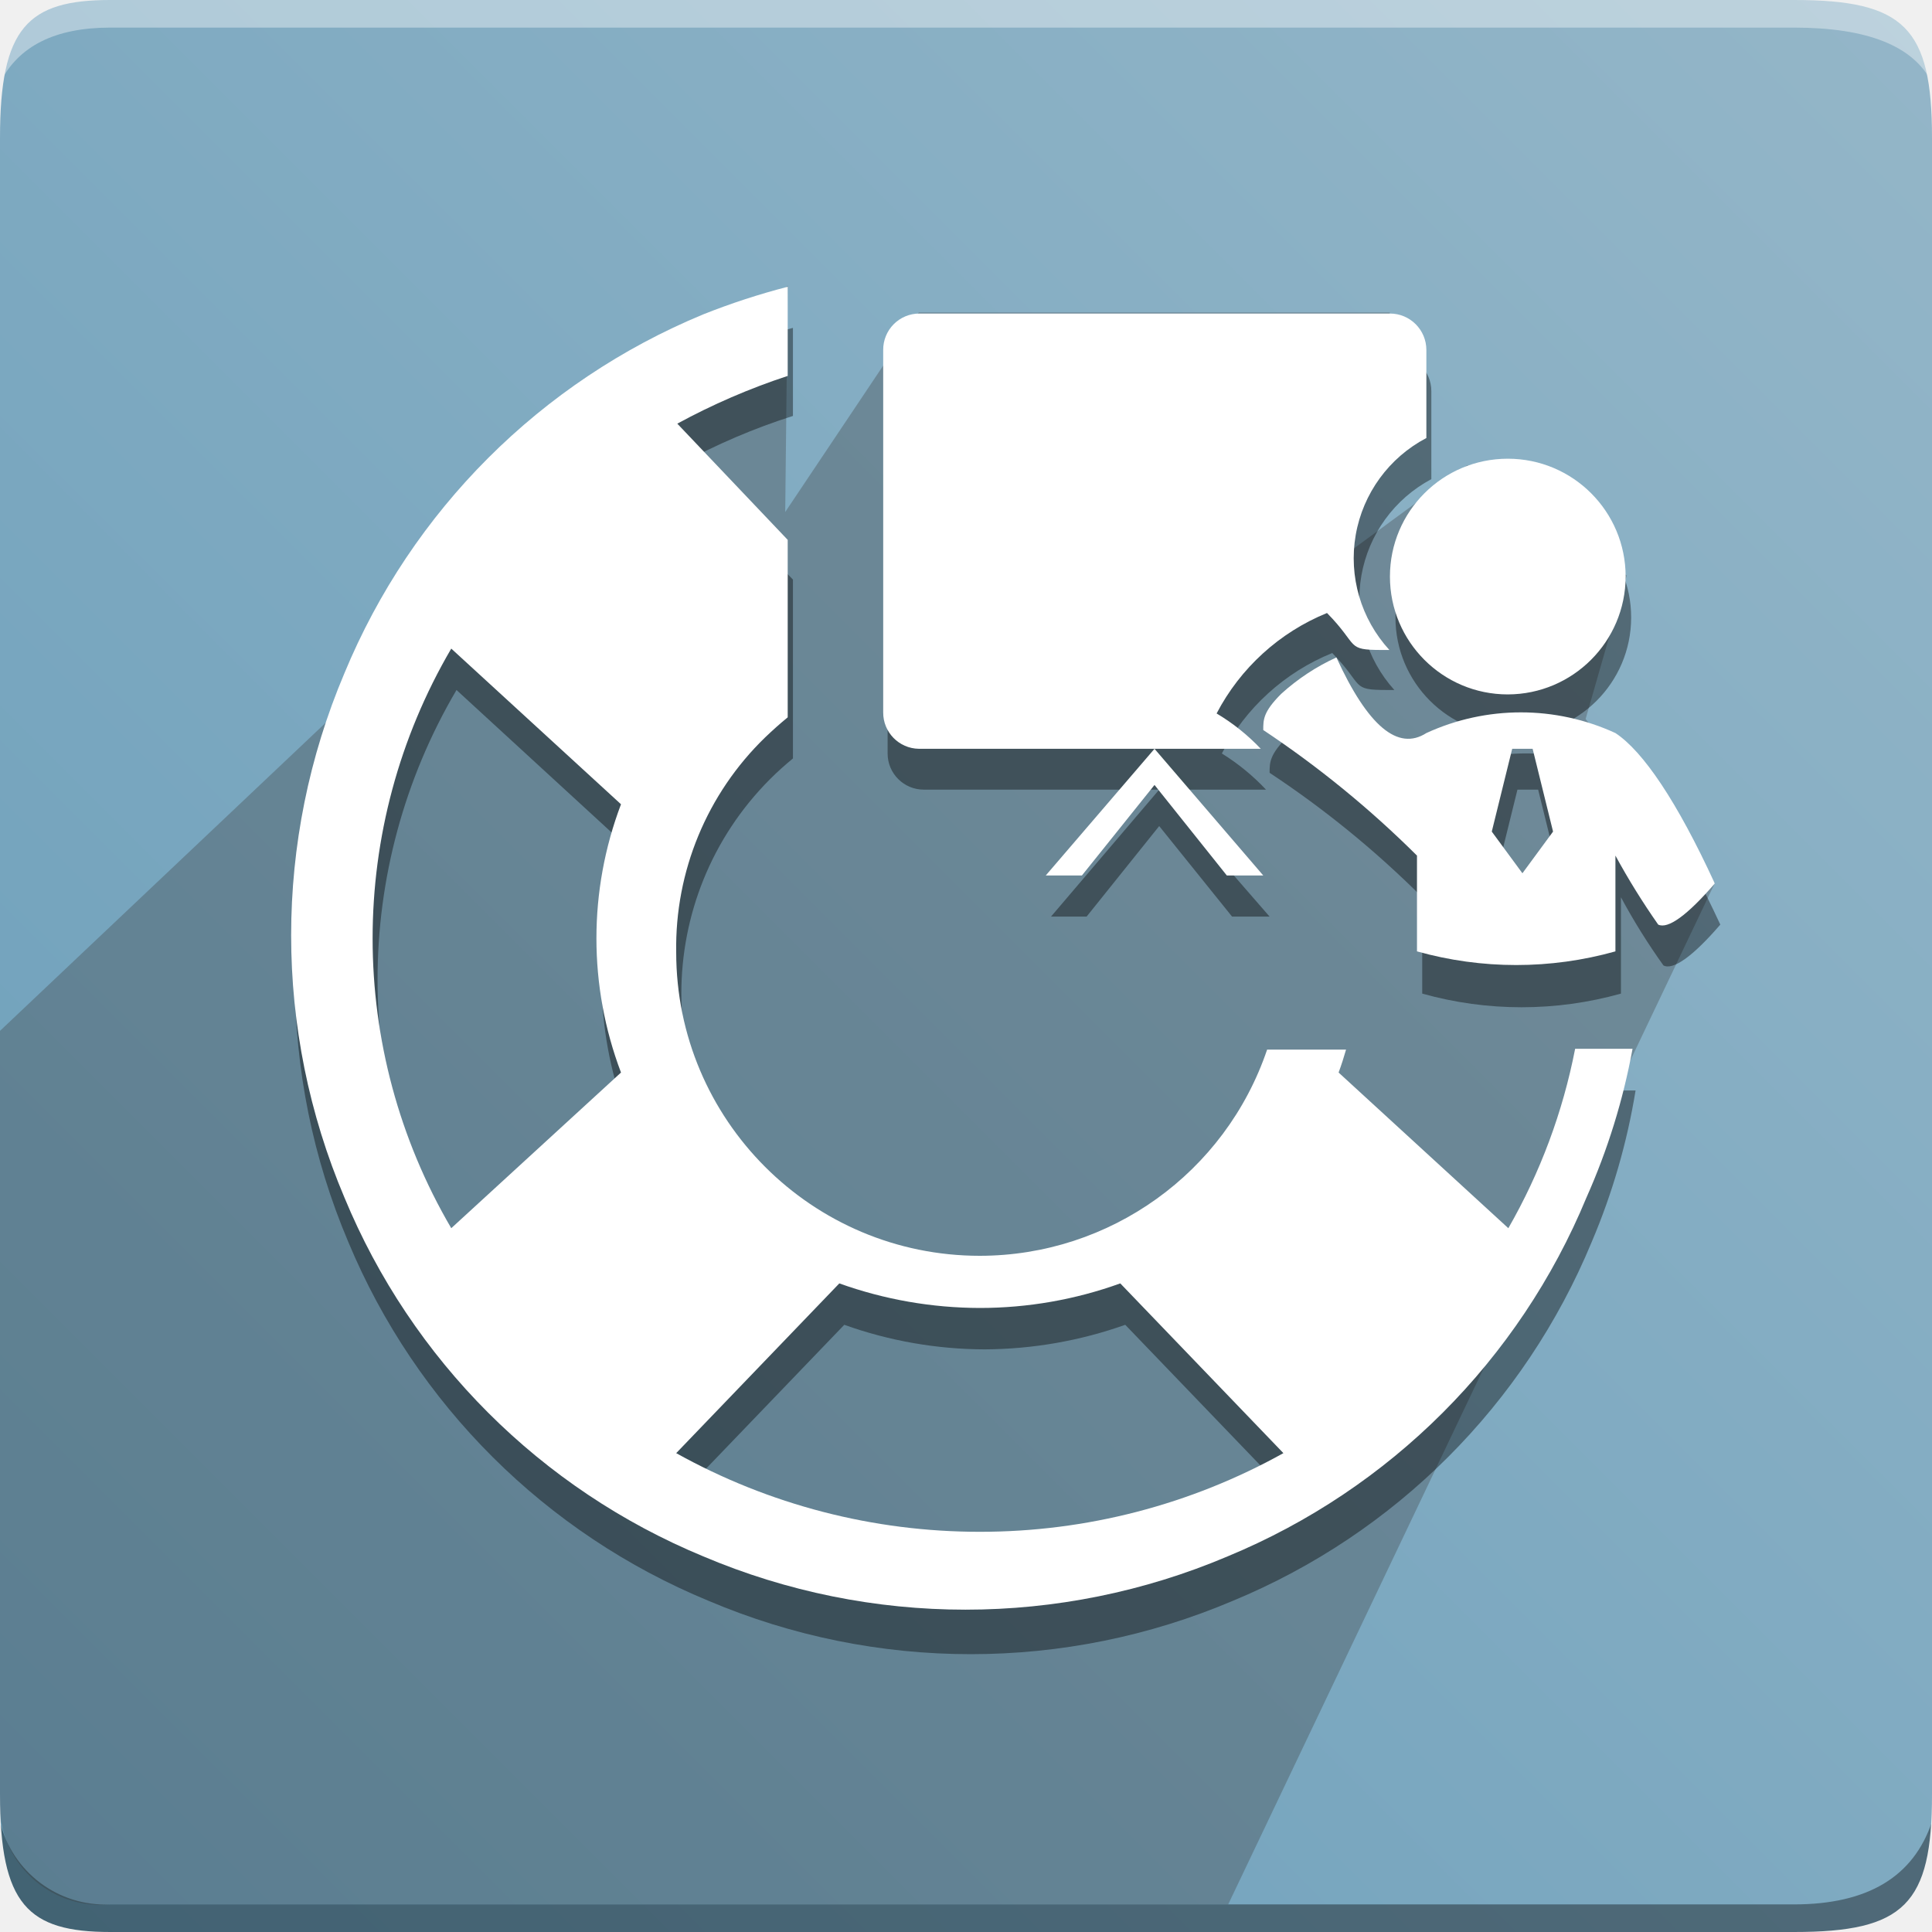
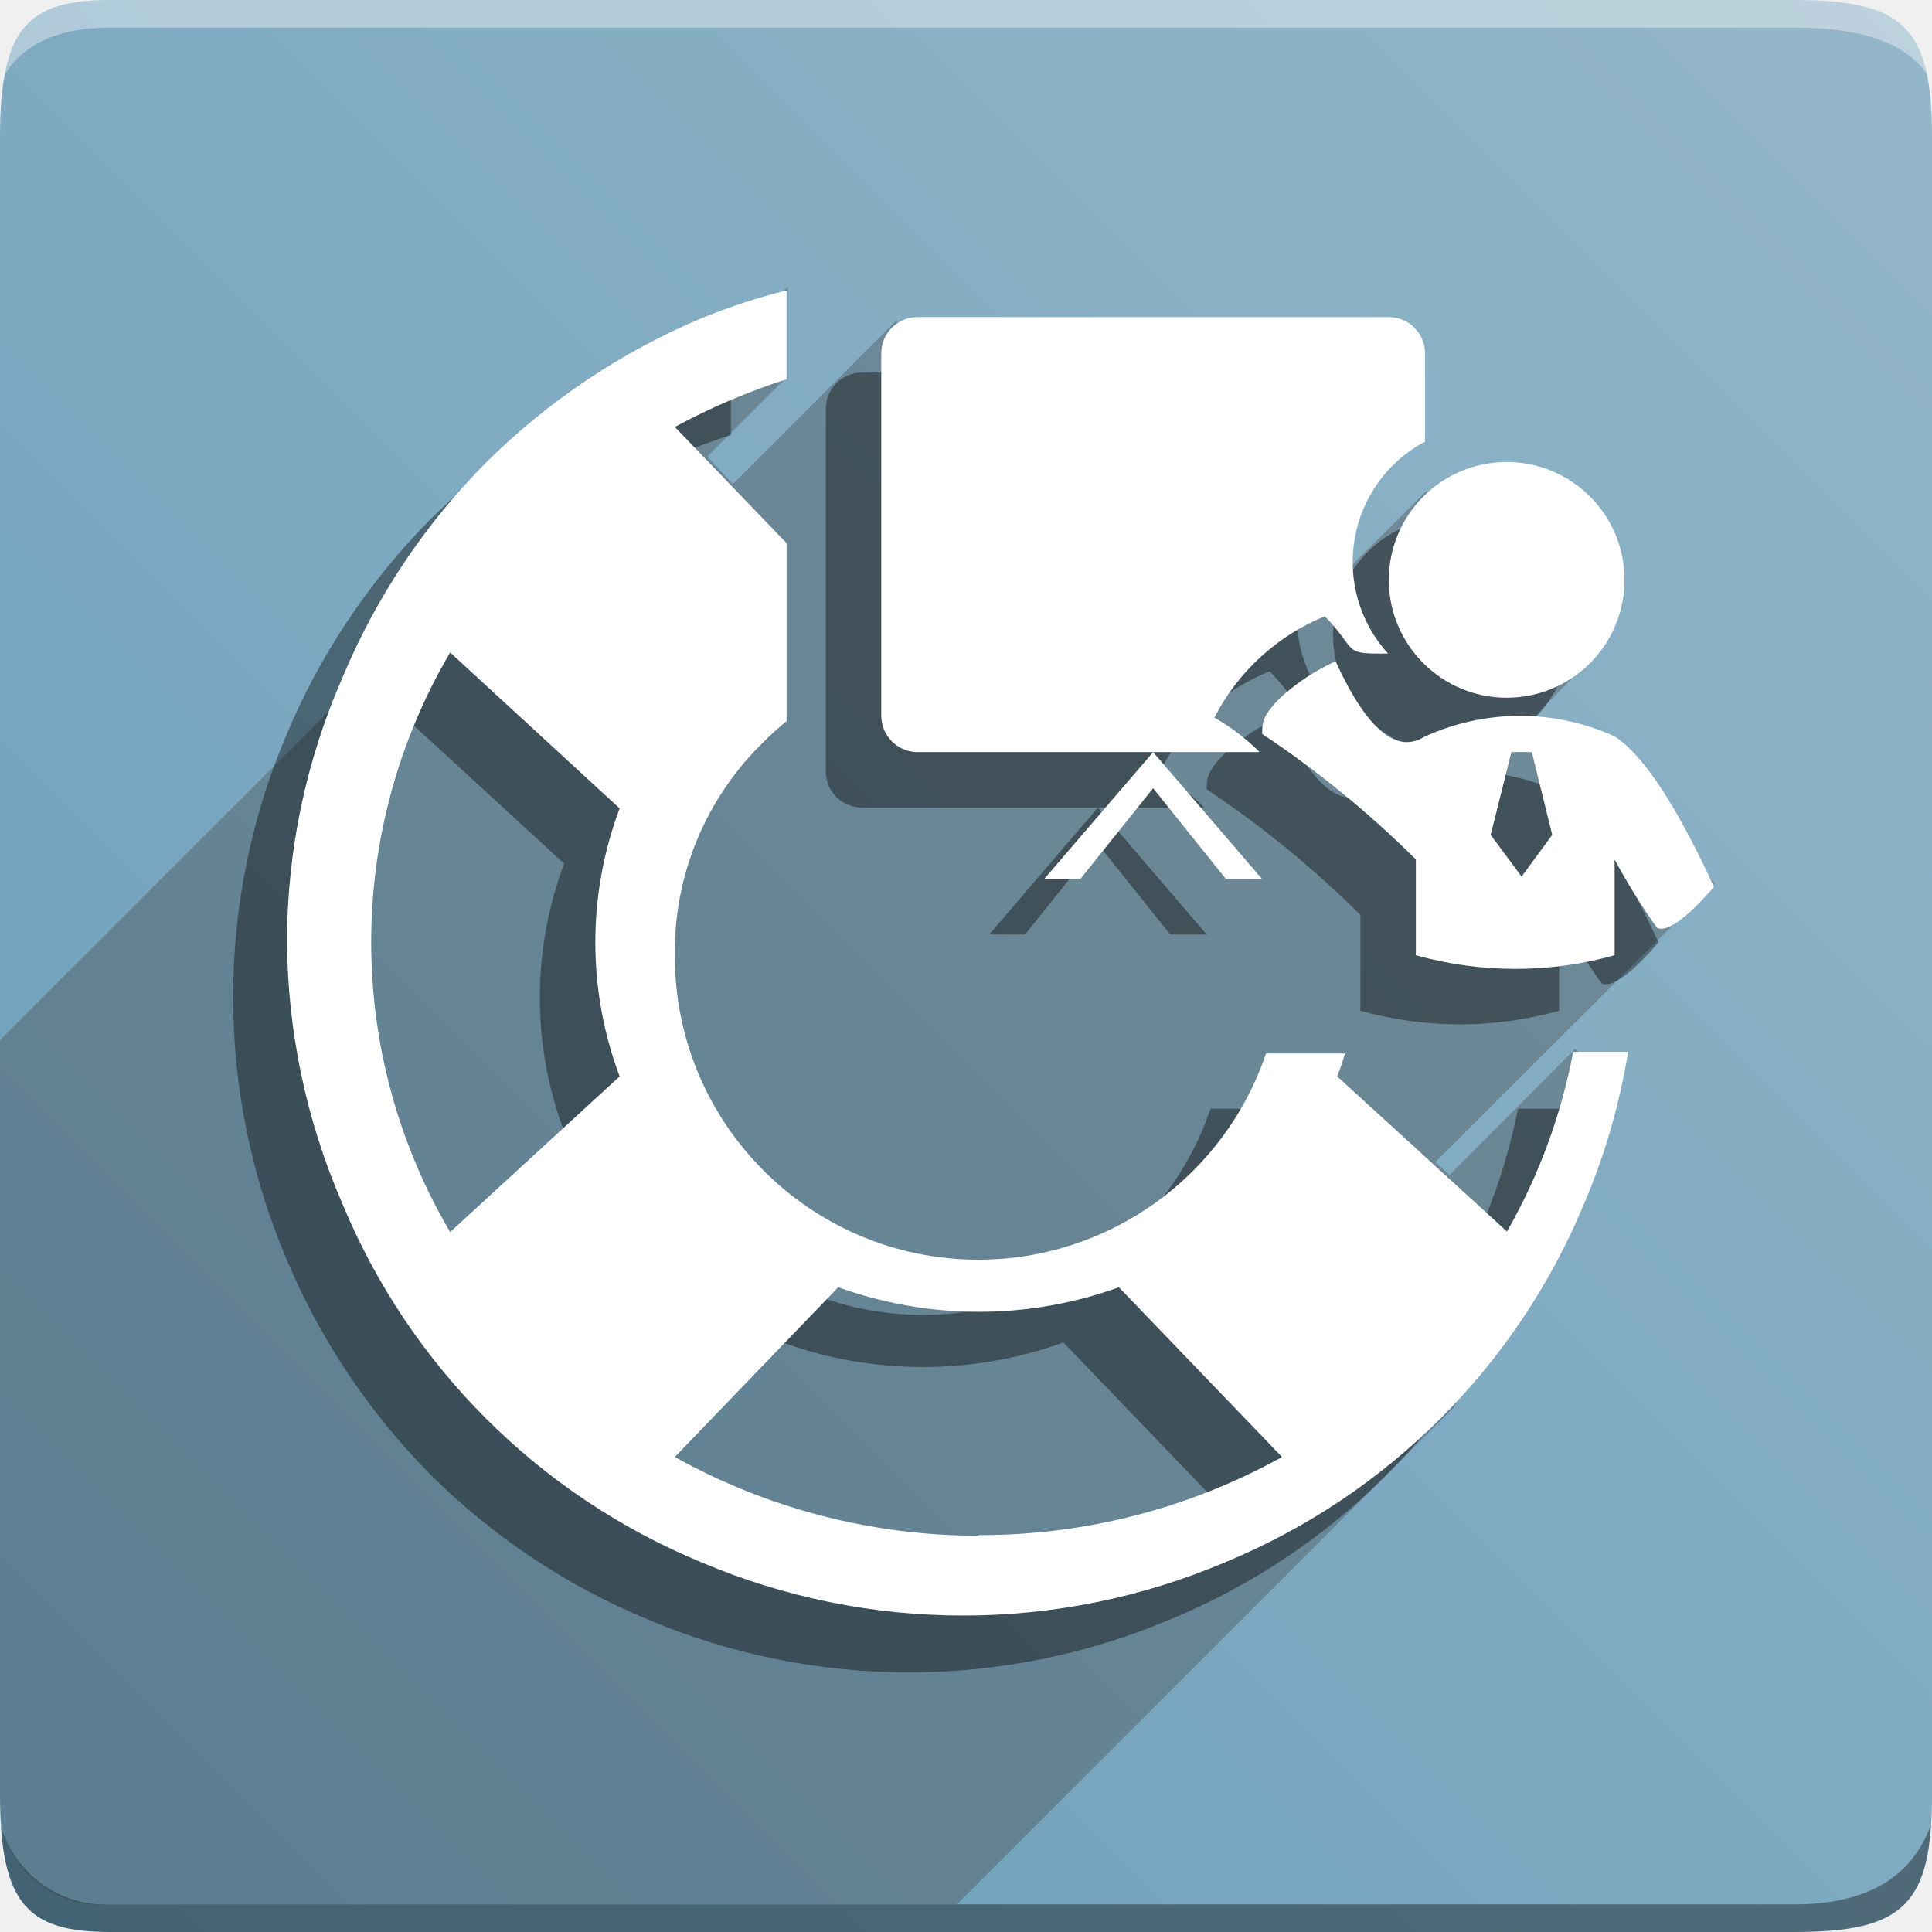
<svg xmlns="http://www.w3.org/2000/svg" id="Layer_1" data-name="Layer 1" viewBox="0 0 70 70">
  <defs>
    <mask id="mask" x="-0.05" y="0" width="70.05" height="70" maskUnits="userSpaceOnUse">
      <g id="b">
        <path id="a" d="M4,0H65c4,0,5,1,5,5V65c0,4-1,5-5,5H4c-3,0-4-1-4-5V5C0,1,1,0,4,0Z" fill="#fff" fill-rule="evenodd" />
      </g>
    </mask>
    <linearGradient id="linear-gradient" x1="-1172.36" y1="568.8" x2="-1173.36" y2="567.8" gradientTransform="matrix(70, 0, 0, -70, 82134.99, 39816)" gradientUnits="userSpaceOnUse">
      <stop offset="0" stop-color="#94b6c8" />
      <stop offset="1" stop-color="#6a9eba" />
    </linearGradient>
  </defs>
  <g mask="url(#mask)">
    <g>
      <path d="M0,0H70V70H0Z" fill-rule="evenodd" fill="url(#linear-gradient)" />
      <path d="M4,1H65q4,0,5,2V0H0V3Q1,1,4,1Z" fill="#fff" fill-opacity="0.38" fill-rule="evenodd" />
      <path d="M4,69H65q4,0,5-3v4H0V66A3.92,3.92,0,0,0,4,69Z" fill-opacity="0.38" fill-rule="evenodd" />
-       <path d="M44.5,69H4a3.66,3.66,0,0,1-4-4V37.35l28.54-27-.09,8.2,4.84-7.23H50.36l-2.19,9.2,5-3.67,5.77,4-1.49,5.2L62.13,32Z" fill="#393939" fill-rule="evenodd" opacity="0.32" style="isolation: isolate" />
+       <path d="M34.67,69H4a3.66,3.66,0,0,1-4-4V37.68L12.29,25.4l16.25-15v3.23l-2.91,2.91.92,1,5.9-5.9,16.37,9,2.86-2.85L57.53,24l-1.9,1.92L62.13,32,52,42.11l.52.46L57.07,38c1.88,1.73-1.21,7.31-4.4,13Z" fill="#393939" fill-rule="evenodd" opacity="0.32" style="isolation: isolate" />
      <g>
        <g opacity="0.4">
-           <path d="M54.83,46l-6.15-5.64c.11-.28.2-.55.28-.83H46.1a10.75,10.75,0,0,1-2.64,4.25,11,11,0,0,1-15.55,0,11,11,0,0,1,0-15.56c.26-.26.54-.51.82-.74V21l-4.05-4.2a23.05,23.05,0,0,1,4.05-1.73V11.88a23.5,23.5,0,0,0-3.06,1A24.1,24.1,0,0,0,12.62,26a24.33,24.33,0,0,0,0,19,24.1,24.1,0,0,0,13.05,13,24.3,24.3,0,0,0,19,0,24,24,0,0,0,13-13,23.76,23.76,0,0,0,1.59-5.49H57.26A21,21,0,0,1,54.83,46ZM22.68,40.35,16.54,46a20.7,20.7,0,0,1,0-21l6.14,5.64a13.86,13.86,0,0,0,0,9.72ZM35.68,57a22.61,22.61,0,0,1-11-2.85L30.59,48a15.2,15.2,0,0,0,5.09.89A15.44,15.44,0,0,0,40.77,48l5.91,6.15A22.58,22.58,0,0,1,35.68,57Z" fill-rule="evenodd" />
-           <path d="M45.87,28.61H33.47a1.31,1.31,0,0,1-1.31-1.31V14.17a1.32,1.32,0,0,1,1.31-1.32H50.55a1.32,1.32,0,0,1,1.31,1.32v3.19A4.92,4.92,0,0,0,50.52,25l-.25,0c-1.35,0-.83-.14-2-1.34a7.82,7.82,0,0,0-4,3.64A7.9,7.9,0,0,1,45.87,28.61Zm6-.57a8.29,8.29,0,0,1,6.86,0c1,.67,2.22,2.48,3.6,5.46-1,1.16-1.71,1.66-2.06,1.48a22.76,22.76,0,0,1-1.54-2.47V36a13.34,13.34,0,0,1-7.2,0V32.51A35.68,35.68,0,0,0,46,28c0-.38,0-.66.66-1.32a7.86,7.86,0,0,1,2-1.31C49.74,27.8,50.83,28.71,51.86,28Zm3.11.57-.74,3,1.12,1.5,1.11-1.5-.74-3Zm-16.9,4.6L42,28.61,46,33.21H44.64L42,29.93l-2.63,3.28Zm16.75-6.57a4.27,4.27,0,1,1,4.27-4.26A4.27,4.27,0,0,1,54.82,26.64Z" fill-rule="evenodd" />
+           <path d="M52.59,46.63,46.44,41c.11-.27.19-.55.28-.83H43.86a11,11,0,0,1-10.42,7.47,11,11,0,0,1-11-11,10.58,10.58,0,0,1,3.23-7.77,9.33,9.33,0,0,1,.81-.74V21.69l-4-4.2a22.54,22.54,0,0,1,4-1.73V12.53a22.43,22.43,0,0,0-3.05,1.05,24.37,24.37,0,0,0-7.82,5.22,24.67,24.67,0,0,0-5.23,7.82,24.3,24.3,0,0,0,0,19,24.67,24.67,0,0,0,5.23,7.82,24.37,24.37,0,0,0,7.82,5.22,24.3,24.3,0,0,0,19,0,24,24,0,0,0,13-13,23.76,23.76,0,0,0,1.59-5.49H55A21.49,21.49,0,0,1,52.59,46.63ZM20.44,41l-6.15,5.64a20.77,20.77,0,0,1,0-21l6.15,5.65a13.83,13.83,0,0,0,0,9.71Zm13,16.64a22.61,22.61,0,0,1-11-2.85l5.91-6.15a15,15,0,0,0,10.18,0l5.91,6.15A22.58,22.58,0,0,1,33.44,57.63Z" fill-rule="evenodd" />
+           <path d="M43.63,29.26H31.23A1.31,1.31,0,0,1,29.92,28V14.81a1.31,1.31,0,0,1,1.31-1.31H48.31a1.31,1.31,0,0,1,1.31,1.31V18a4.91,4.91,0,0,0-1.34,7.67H48c-1.34,0-.82-.15-2-1.35A7.78,7.78,0,0,0,42,28,7.26,7.26,0,0,1,43.63,29.26Zm6-.57a8.29,8.29,0,0,1,6.86,0q1.53,1,3.6,5.45c-1,1.17-1.71,1.66-2.06,1.49a22.74,22.74,0,0,1-1.54-2.48v3.47a13.34,13.34,0,0,1-7.2,0V33.15a37,37,0,0,0-5.57-4.55c0-.37,0-.65.66-1.31a7.2,7.2,0,0,1,2-1.31Q48.08,29.69,49.62,28.69Zm3.11.57-.74,3,1.11,1.5,1.12-1.5-.74-3Zm-16.9,4.6,3.94-4.6,3.94,4.6H42.4l-2.63-3.29-2.63,3.29Zm16.75-6.57A4.27,4.27,0,1,1,56.84,23,4.27,4.27,0,0,1,52.58,27.29Z" fill-rule="evenodd" />
        </g>
        <g>
-           <path d="M54.65,44.5,48.5,38.86c.1-.27.19-.55.27-.83H45.91A11,11,0,0,1,35.5,45.5a11,11,0,0,1-11-11,10.59,10.59,0,0,1,3.22-7.78c.27-.26.54-.5.82-.73V19.56l-4-4.21a24.08,24.08,0,0,1,4-1.73V10.39a25.69,25.69,0,0,0-3.06,1,24,24,0,0,0-13,13,24.33,24.33,0,0,0,0,19,24,24,0,0,0,13,13,24.33,24.33,0,0,0,19,0,24,24,0,0,0,13-13A23.76,23.76,0,0,0,59.15,38H57.07A21.2,21.2,0,0,1,54.65,44.5ZM22.5,38.86,16.35,44.5a20.77,20.77,0,0,1,0-21l6.15,5.64a13.71,13.71,0,0,0,0,9.72Zm13,16.64a22.58,22.58,0,0,1-11-2.85l5.91-6.15a15.16,15.16,0,0,0,5.09.89,15,15,0,0,0,5.09-.89l5.91,6.15A22.58,22.58,0,0,1,35.5,55.5Z" fill="#fff" fill-rule="evenodd" />
-           <path d="M45.68,27.13H33.29A1.31,1.31,0,0,1,32,25.81V12.68a1.31,1.31,0,0,1,1.31-1.32H50.36a1.32,1.32,0,0,1,1.32,1.32v3.19a4.92,4.92,0,0,0-1.34,7.68l-.26,0c-1.34,0-.82-.14-2-1.34a7.86,7.86,0,0,0-4,3.64A7.44,7.44,0,0,1,45.68,27.13Zm6-.57a8.2,8.2,0,0,1,6.85,0c1,.66,2.23,2.47,3.6,5.45-1,1.16-1.7,1.66-2.05,1.49A26,26,0,0,1,58.53,31v3.47a13.3,13.3,0,0,1-7.19,0V31a36.84,36.84,0,0,0-5.57-4.55c0-.38,0-.66.65-1.31a7.78,7.78,0,0,1,2-1.32C49.56,26.31,50.65,27.22,51.68,26.56Zm3.11.57-.74,3,1.11,1.51,1.11-1.51-.74-3Zm-16.9,4.59,3.94-4.59,3.94,4.59H44.45l-2.62-3.28L39.2,31.72Zm16.74-6.56a4.27,4.27,0,1,1,4.27-4.27A4.28,4.28,0,0,1,54.63,25.16Z" fill="#fff" fill-rule="evenodd" />
+           <path d="M54.6,44.62,48.45,39a8.09,8.09,0,0,0,.28-.83H45.87a11,11,0,0,1-10.42,7.47,11,11,0,0,1-11-11,10.58,10.58,0,0,1,3.23-7.77,9.44,9.44,0,0,1,.82-.74V19.68l-4.05-4.21a23.83,23.83,0,0,1,4.05-1.73V10.52a23.45,23.45,0,0,0-3.06,1,24.67,24.67,0,0,0-7.82,5.23,24.37,24.37,0,0,0-5.22,7.82,23.8,23.8,0,0,0-2,9.51,24.17,24.17,0,0,0,2,9.52,24,24,0,0,0,13,13,24.3,24.3,0,0,0,19,0,24,24,0,0,0,13-13,23.76,23.76,0,0,0,1.59-5.49H57A21,21,0,0,1,54.6,44.62ZM22.45,39l-6.14,5.64a20.7,20.7,0,0,1,0-21l6.14,5.65a13.83,13.83,0,0,0,0,9.71Zm13,16.64a22.61,22.61,0,0,1-11-2.85l5.92-6.15a15.1,15.1,0,0,0,5.08.89,14.94,14.94,0,0,0,5.09-.89l5.91,6.15A22.58,22.58,0,0,1,35.45,55.62Z" fill="#fff" fill-rule="evenodd" />
+           <path d="M45.64,27.25H33.24a1.32,1.32,0,0,1-1.31-1.32V12.8a1.31,1.31,0,0,1,1.31-1.31H50.32a1.31,1.31,0,0,1,1.31,1.31V16a4.94,4.94,0,0,0-1.34,7.68H50c-1.35,0-.83-.15-2-1.35A7.82,7.82,0,0,0,44,26,7.69,7.69,0,0,1,45.64,27.25Zm6-.57a8.29,8.29,0,0,1,6.86,0q1.55,1,3.6,5.45c-1,1.16-1.71,1.66-2.06,1.49a22.74,22.74,0,0,1-1.54-2.48v3.47a13.34,13.34,0,0,1-7.2,0V31.14a37,37,0,0,0-5.57-4.55c0-.38,0-.66.66-1.31a7.6,7.6,0,0,1,2-1.32Q50.09,27.67,51.63,26.68Zm3.12.57-.75,3,1.12,1.51,1.11-1.51-.74-3ZM37.84,31.84l3.94-4.59,3.94,4.59H44.41l-2.63-3.28-2.63,3.28Zm16.75-6.56A4.27,4.27,0,1,1,58.86,21,4.27,4.27,0,0,1,54.59,25.28Z" fill="#fff" fill-rule="evenodd" />
        </g>
      </g>
    </g>
  </g>
</svg>
